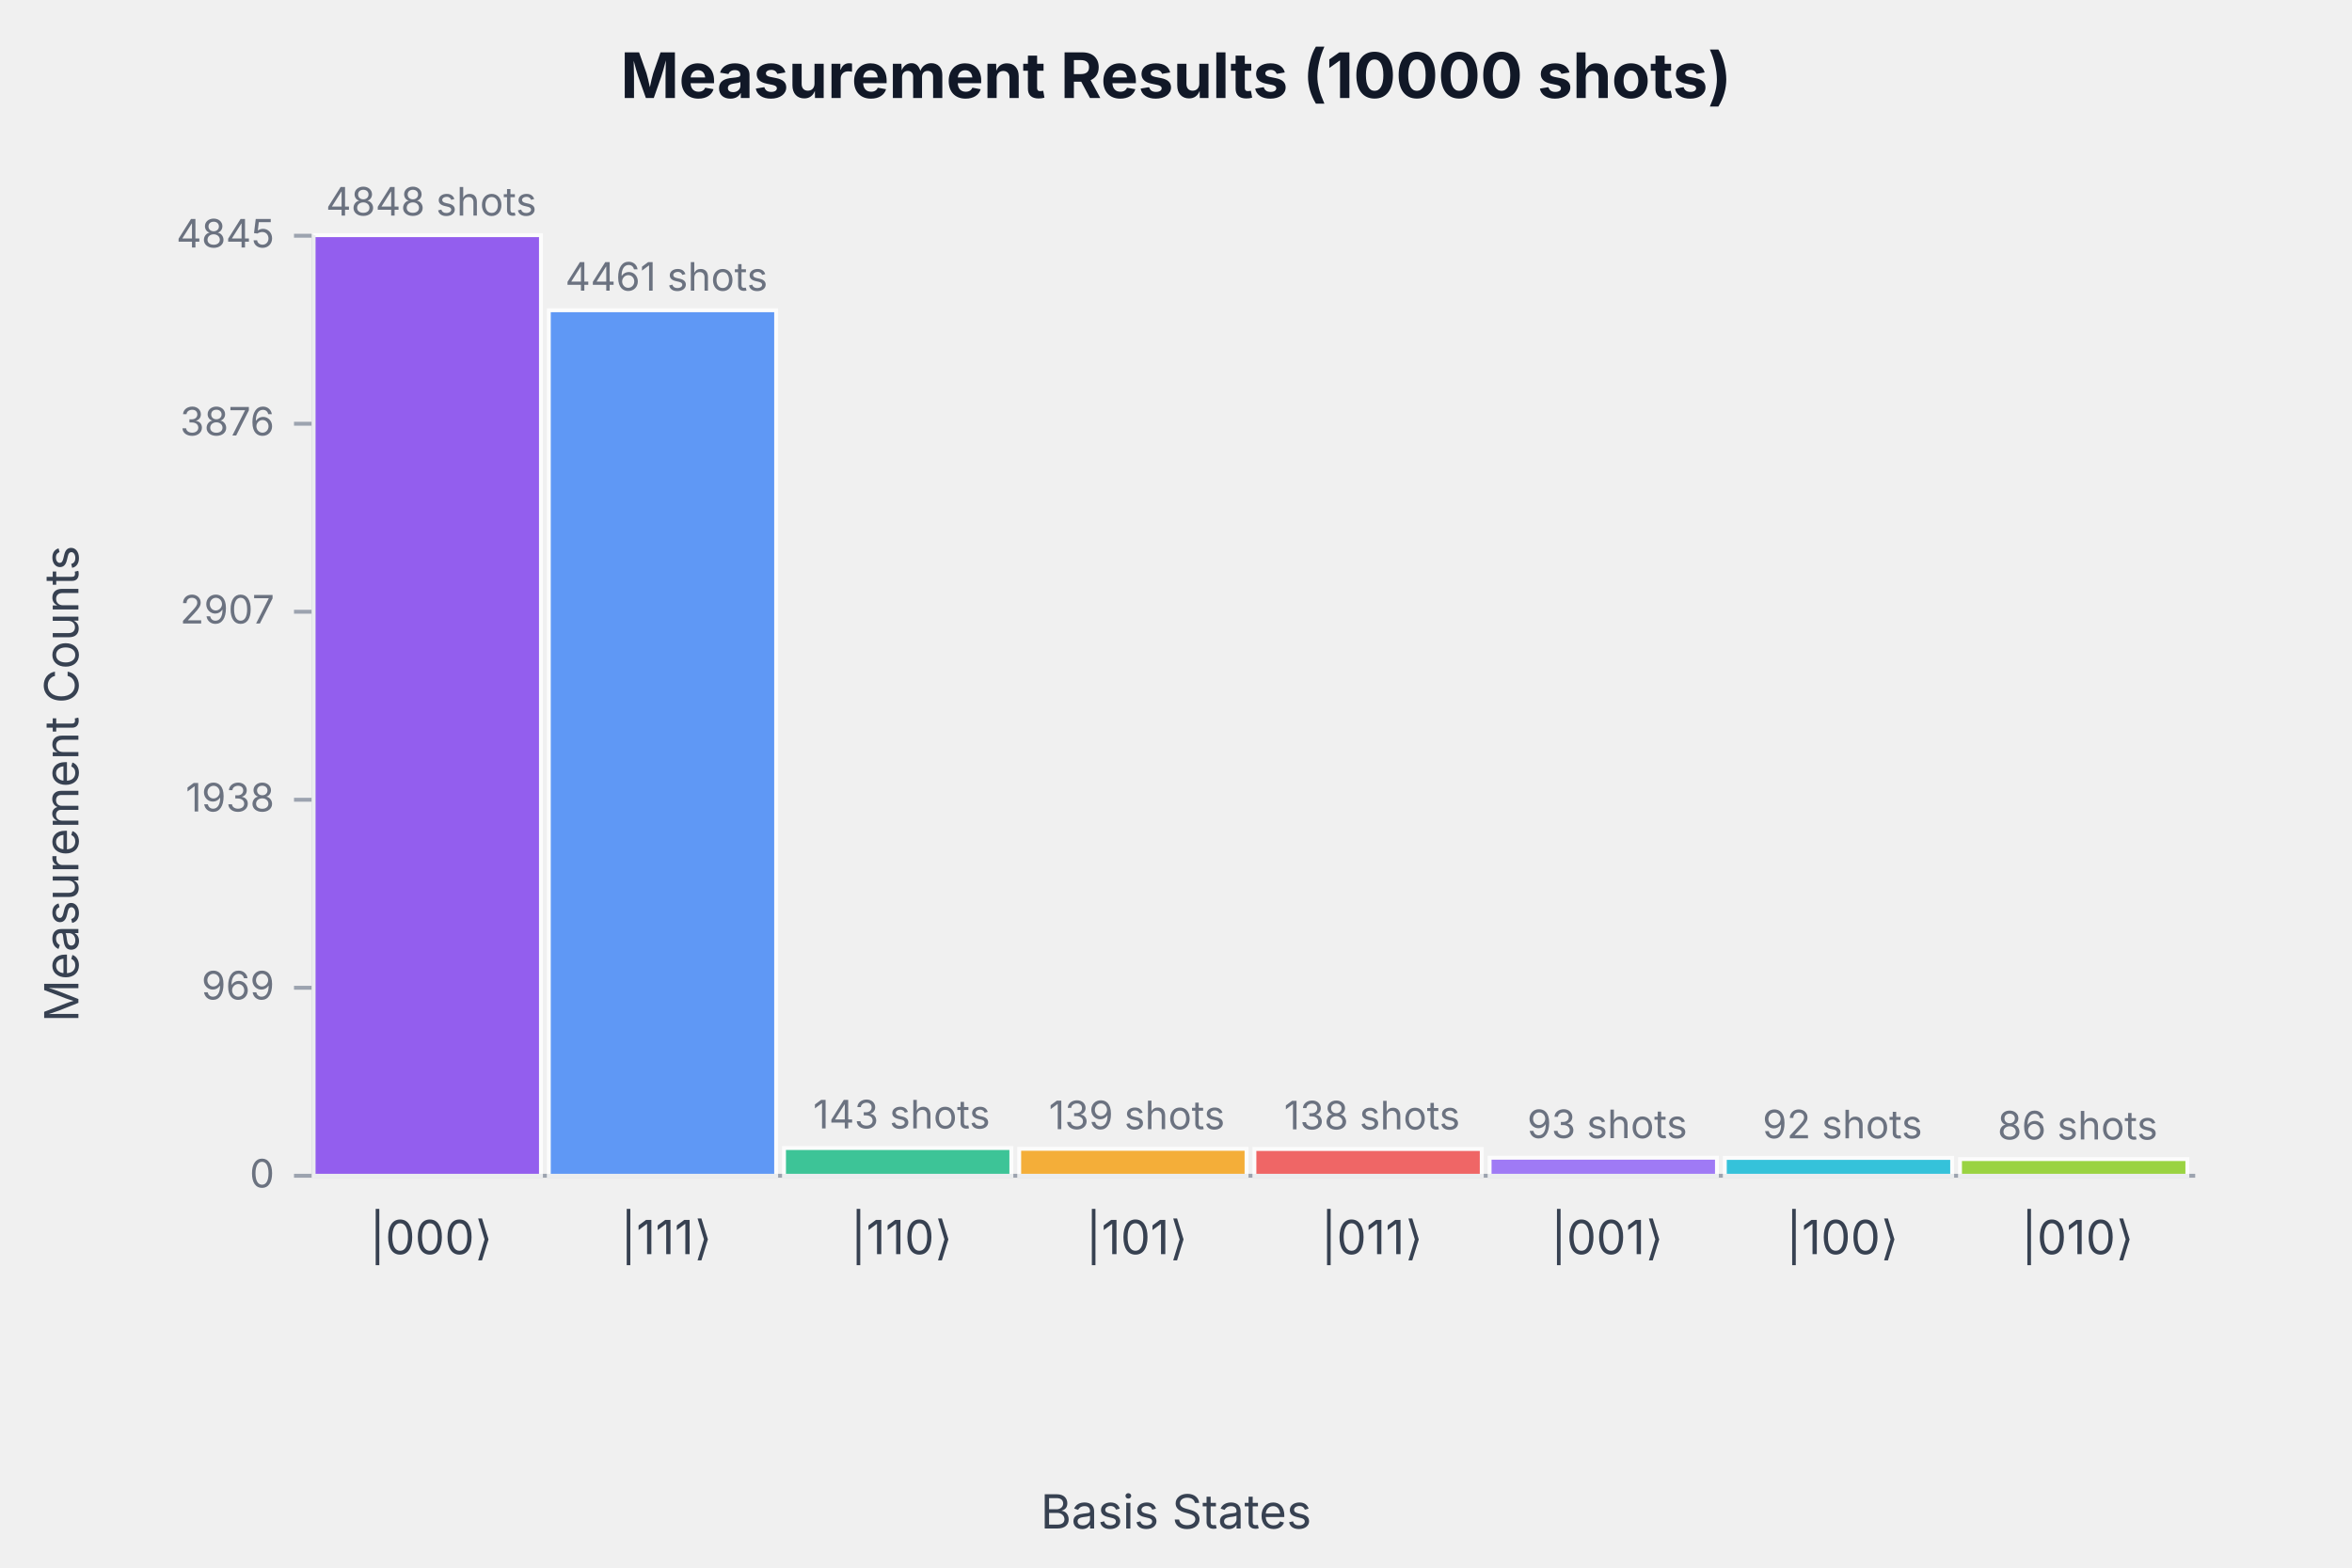
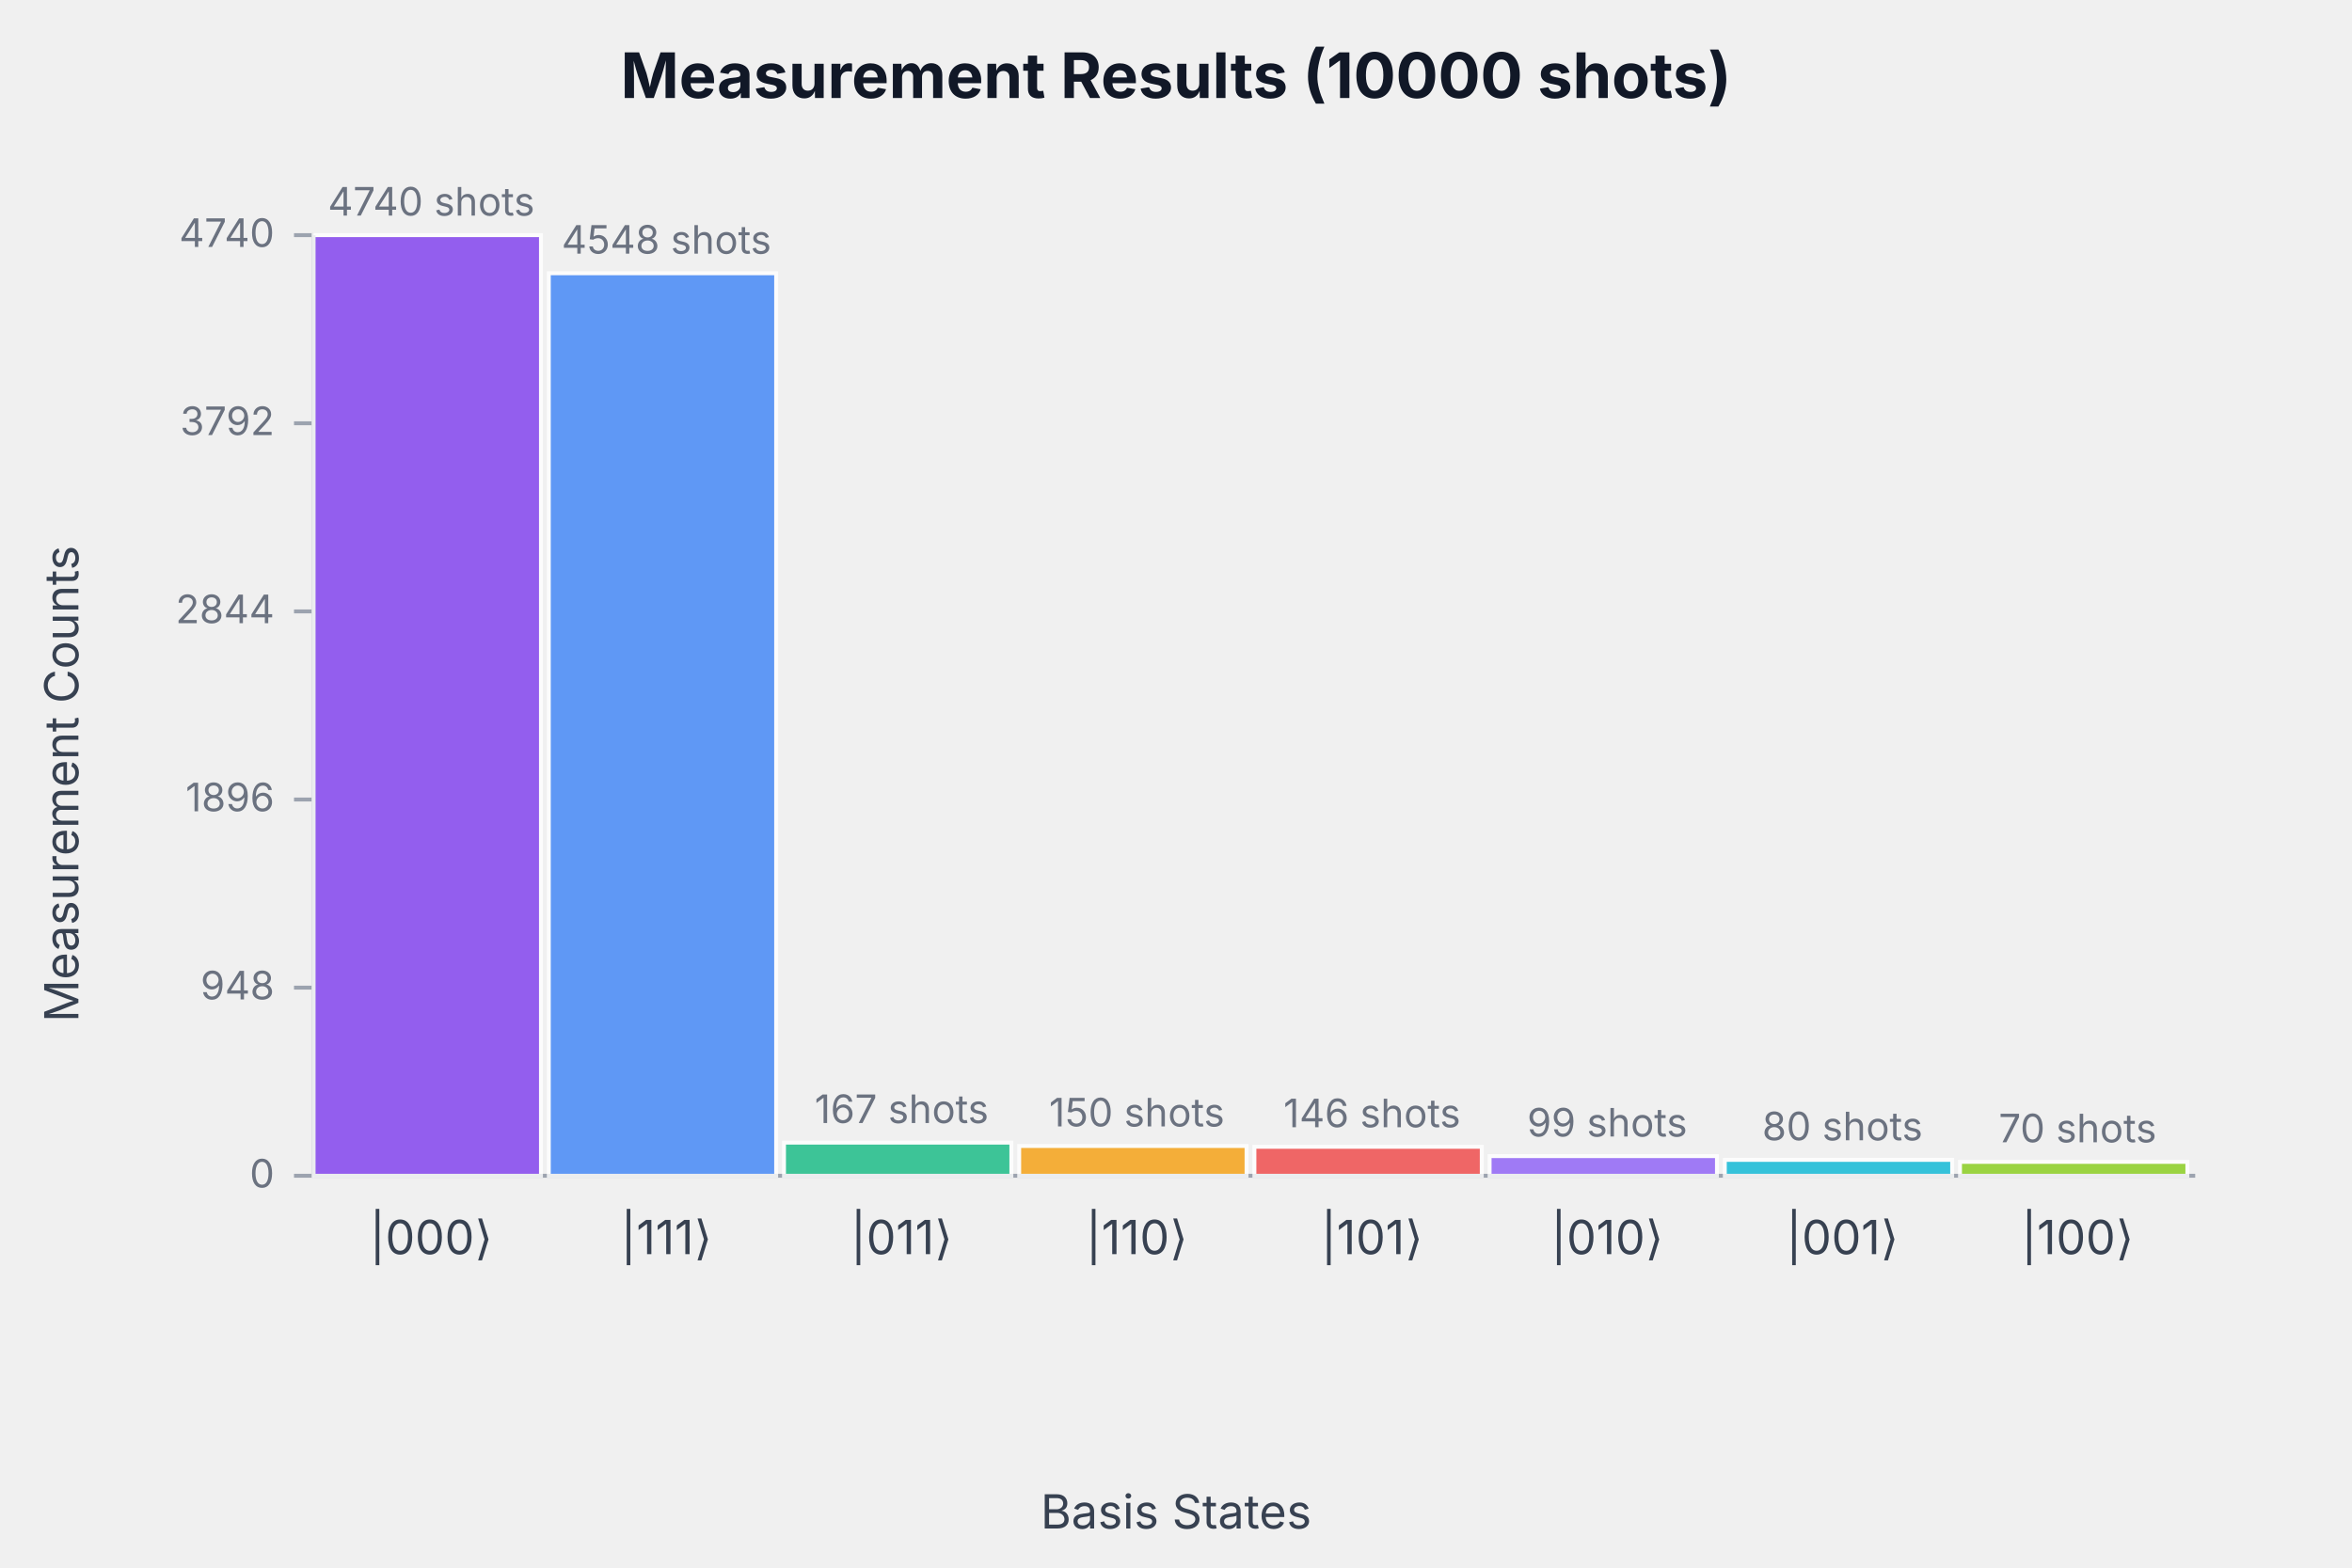
<svg xmlns="http://www.w3.org/2000/svg" height="400" style="background-color: #f9fafb; border: 1px solid #e5e7eb; border-radius: 8px;" width="600">
  <defs>
    <style>text { font-family: 'SF Pro Display', 'Segoe UI', system-ui, sans-serif; }
                     rect:hover { opacity: 1; stroke-width: 2; }</style>
  </defs>
  <text fill="#111827" font-size="16" font-weight="bold" text-anchor="middle" x="300" y="25">Measurement Results (10000 shots)</text>
  <text fill="#374151" font-size="12" text-anchor="middle" transform="rotate(-90 20 200)" x="20" y="200">Measurement Counts</text>
  <text fill="#374151" font-size="12" text-anchor="middle" x="300" y="390">Basis States</text>
  <g>
    <line stroke="#9ca3af" stroke-width="1" x1="80" x2="80" y1="60" y2="300" />
    <g>
      <line stroke="#9ca3af" stroke-width="1" x1="75" x2="80" y1="300" y2="300" />
      <text fill="#6b7280" font-size="10" text-anchor="end" x="70" y="303">0</text>
    </g>
    <g>
-       <line stroke="#9ca3af" stroke-width="1" x1="75" x2="80" y1="252.03" y2="252.03" />
-       <text fill="#6b7280" font-size="10" text-anchor="end" x="70" y="255.03">969</text>
+       <line stroke="#9ca3af" stroke-width="1" x1="75" x2="80" y1="252" y2="252" />
+       <text fill="#6b7280" font-size="10" text-anchor="end" x="70" y="255">948</text>
    </g>
    <g>
-       <line stroke="#9ca3af" stroke-width="1" x1="75" x2="80" y1="204.059" y2="204.059" />
-       <text fill="#6b7280" font-size="10" text-anchor="end" x="70" y="207.059">1938</text>
+       <line stroke="#9ca3af" stroke-width="1" x1="75" x2="80" y1="204" y2="204" />
+       <text fill="#6b7280" font-size="10" text-anchor="end" x="70" y="207">1896</text>
    </g>
    <g>
-       <line stroke="#9ca3af" stroke-width="1" x1="75" x2="80" y1="156.089" y2="156.089" />
-       <text fill="#6b7280" font-size="10" text-anchor="end" x="70" y="159.089">2907</text>
+       <line stroke="#9ca3af" stroke-width="1" x1="75" x2="80" y1="156" y2="156" />
+       <text fill="#6b7280" font-size="10" text-anchor="end" x="70" y="159">2844</text>
    </g>
    <g>
-       <line stroke="#9ca3af" stroke-width="1" x1="75" x2="80" y1="108.119" y2="108.119" />
-       <text fill="#6b7280" font-size="10" text-anchor="end" x="70" y="111.119">3876</text>
+       <line stroke="#9ca3af" stroke-width="1" x1="75" x2="80" y1="108" y2="108" />
+       <text fill="#6b7280" font-size="10" text-anchor="end" x="70" y="111">3792</text>
    </g>
    <g>
-       <line stroke="#9ca3af" stroke-width="1" x1="75" x2="80" y1="60.149" y2="60.149" />
-       <text fill="#6b7280" font-size="10" text-anchor="end" x="70" y="63.149">4845</text>
+       <line stroke="#9ca3af" stroke-width="1" x1="75" x2="80" y1="60" y2="60" />
+       <text fill="#6b7280" font-size="10" text-anchor="end" x="70" y="63">4740</text>
    </g>
  </g>
  <line stroke="#9ca3af" stroke-width="1" x1="80" x2="560" y1="300" y2="300" />
  <g class="bar-group">
    <rect fill="#7c3aed" height="240" opacity="0.8" stroke="#ffffff" stroke-width="1" width="58" x="80" y="60" />
    <text fill="#374151" font-size="12" text-anchor="middle" x="110" y="320">|000⟩</text>
-     <text fill="#6b7280" font-size="10" text-anchor="middle" x="110" y="55">4848 shots</text>
+     <text fill="#6b7280" font-size="10" text-anchor="middle" x="110" y="55">4740 shots</text>
  </g>
  <g class="bar-group">
-     <rect fill="#3b82f6" height="220.842" opacity="0.8" stroke="#ffffff" stroke-width="1" width="58" x="140" y="79.158" />
+     <rect fill="#3b82f6" height="230.278" opacity="0.8" stroke="#ffffff" stroke-width="1" width="58" x="140" y="69.722" />
    <text fill="#374151" font-size="12" text-anchor="middle" x="170" y="320">|111⟩</text>
-     <text fill="#6b7280" font-size="10" text-anchor="middle" x="170" y="74.158">4461 shots</text>
+     <text fill="#6b7280" font-size="10" text-anchor="middle" x="170" y="64.722">4548 shots</text>
  </g>
  <g class="bar-group">
-     <rect fill="#10b981" height="7.079" opacity="0.8" stroke="#ffffff" stroke-width="1" width="58" x="200" y="292.921" />
-     <text fill="#374151" font-size="12" text-anchor="middle" x="230" y="320">|110⟩</text>
-     <text fill="#6b7280" font-size="10" text-anchor="middle" x="230" y="287.921">143 shots</text>
+     <rect fill="#10b981" height="8.456" opacity="0.8" stroke="#ffffff" stroke-width="1" width="58" x="200" y="291.544" />
+     <text fill="#374151" font-size="12" text-anchor="middle" x="230" y="320">|011⟩</text>
+     <text fill="#6b7280" font-size="10" text-anchor="middle" x="230" y="286.544">167 shots</text>
  </g>
  <g class="bar-group">
-     <rect fill="#f59e0b" height="6.881" opacity="0.8" stroke="#ffffff" stroke-width="1" width="58" x="260" y="293.119" />
-     <text fill="#374151" font-size="12" text-anchor="middle" x="290" y="320">|101⟩</text>
-     <text fill="#6b7280" font-size="10" text-anchor="middle" x="290" y="288.119">139 shots</text>
+     <rect fill="#f59e0b" height="7.595" opacity="0.8" stroke="#ffffff" stroke-width="1" width="58" x="260" y="292.405" />
+     <text fill="#374151" font-size="12" text-anchor="middle" x="290" y="320">|110⟩</text>
+     <text fill="#6b7280" font-size="10" text-anchor="middle" x="290" y="287.405">150 shots</text>
  </g>
  <g class="bar-group">
-     <rect fill="#ef4444" height="6.832" opacity="0.8" stroke="#ffffff" stroke-width="1" width="58" x="320" y="293.168" />
-     <text fill="#374151" font-size="12" text-anchor="middle" x="350" y="320">|011⟩</text>
-     <text fill="#6b7280" font-size="10" text-anchor="middle" x="350" y="288.168">138 shots</text>
+     <rect fill="#ef4444" height="7.392" opacity="0.8" stroke="#ffffff" stroke-width="1" width="58" x="320" y="292.608" />
+     <text fill="#374151" font-size="12" text-anchor="middle" x="350" y="320">|101⟩</text>
+     <text fill="#6b7280" font-size="10" text-anchor="middle" x="350" y="287.608">146 shots</text>
  </g>
  <g class="bar-group">
-     <rect fill="#8b5cf6" height="4.604" opacity="0.8" stroke="#ffffff" stroke-width="1" width="58" x="380" y="295.396" />
-     <text fill="#374151" font-size="12" text-anchor="middle" x="410" y="320">|001⟩</text>
-     <text fill="#6b7280" font-size="10" text-anchor="middle" x="410" y="290.396">93 shots</text>
+     <rect fill="#8b5cf6" height="5.013" opacity="0.8" stroke="#ffffff" stroke-width="1" width="58" x="380" y="294.987" />
+     <text fill="#374151" font-size="12" text-anchor="middle" x="410" y="320">|010⟩</text>
+     <text fill="#6b7280" font-size="10" text-anchor="middle" x="410" y="289.987">99 shots</text>
  </g>
  <g class="bar-group">
-     <rect fill="#06b6d4" height="4.554" opacity="0.8" stroke="#ffffff" stroke-width="1" width="58" x="440" y="295.446" />
-     <text fill="#374151" font-size="12" text-anchor="middle" x="470" y="320">|100⟩</text>
-     <text fill="#6b7280" font-size="10" text-anchor="middle" x="470" y="290.446">92 shots</text>
+     <rect fill="#06b6d4" height="4.051" opacity="0.8" stroke="#ffffff" stroke-width="1" width="58" x="440" y="295.949" />
+     <text fill="#374151" font-size="12" text-anchor="middle" x="470" y="320">|001⟩</text>
+     <text fill="#6b7280" font-size="10" text-anchor="middle" x="470" y="290.949">80 shots</text>
  </g>
  <g class="bar-group">
-     <rect fill="#84cc16" height="4.257" opacity="0.8" stroke="#ffffff" stroke-width="1" width="58" x="500" y="295.743" />
-     <text fill="#374151" font-size="12" text-anchor="middle" x="530" y="320">|010⟩</text>
-     <text fill="#6b7280" font-size="10" text-anchor="middle" x="530" y="290.743">86 shots</text>
+     <rect fill="#84cc16" height="3.544" opacity="0.8" stroke="#ffffff" stroke-width="1" width="58" x="500" y="296.456" />
+     <text fill="#374151" font-size="12" text-anchor="middle" x="530" y="320">|100⟩</text>
+     <text fill="#6b7280" font-size="10" text-anchor="middle" x="530" y="291.456">70 shots</text>
  </g>
</svg>
